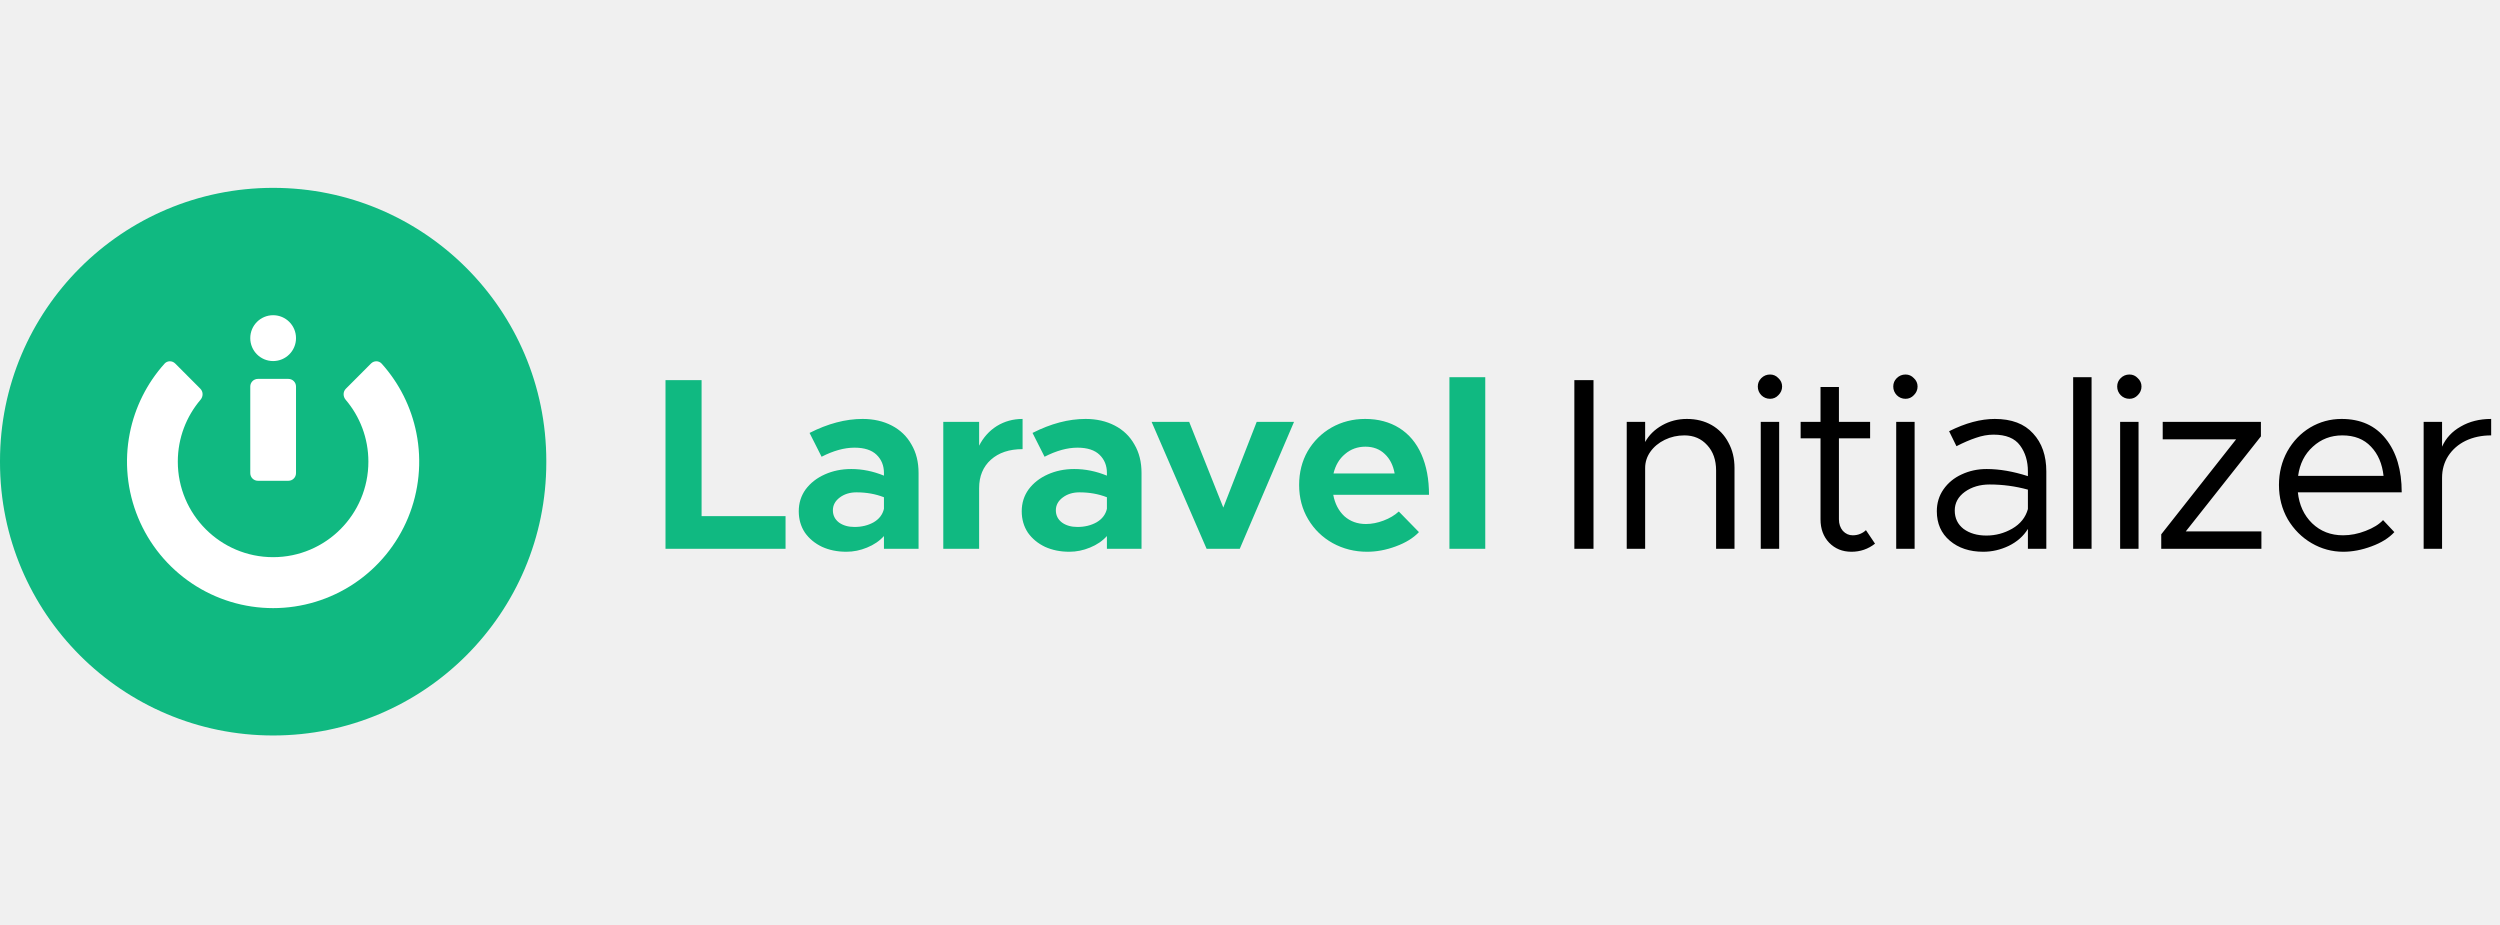
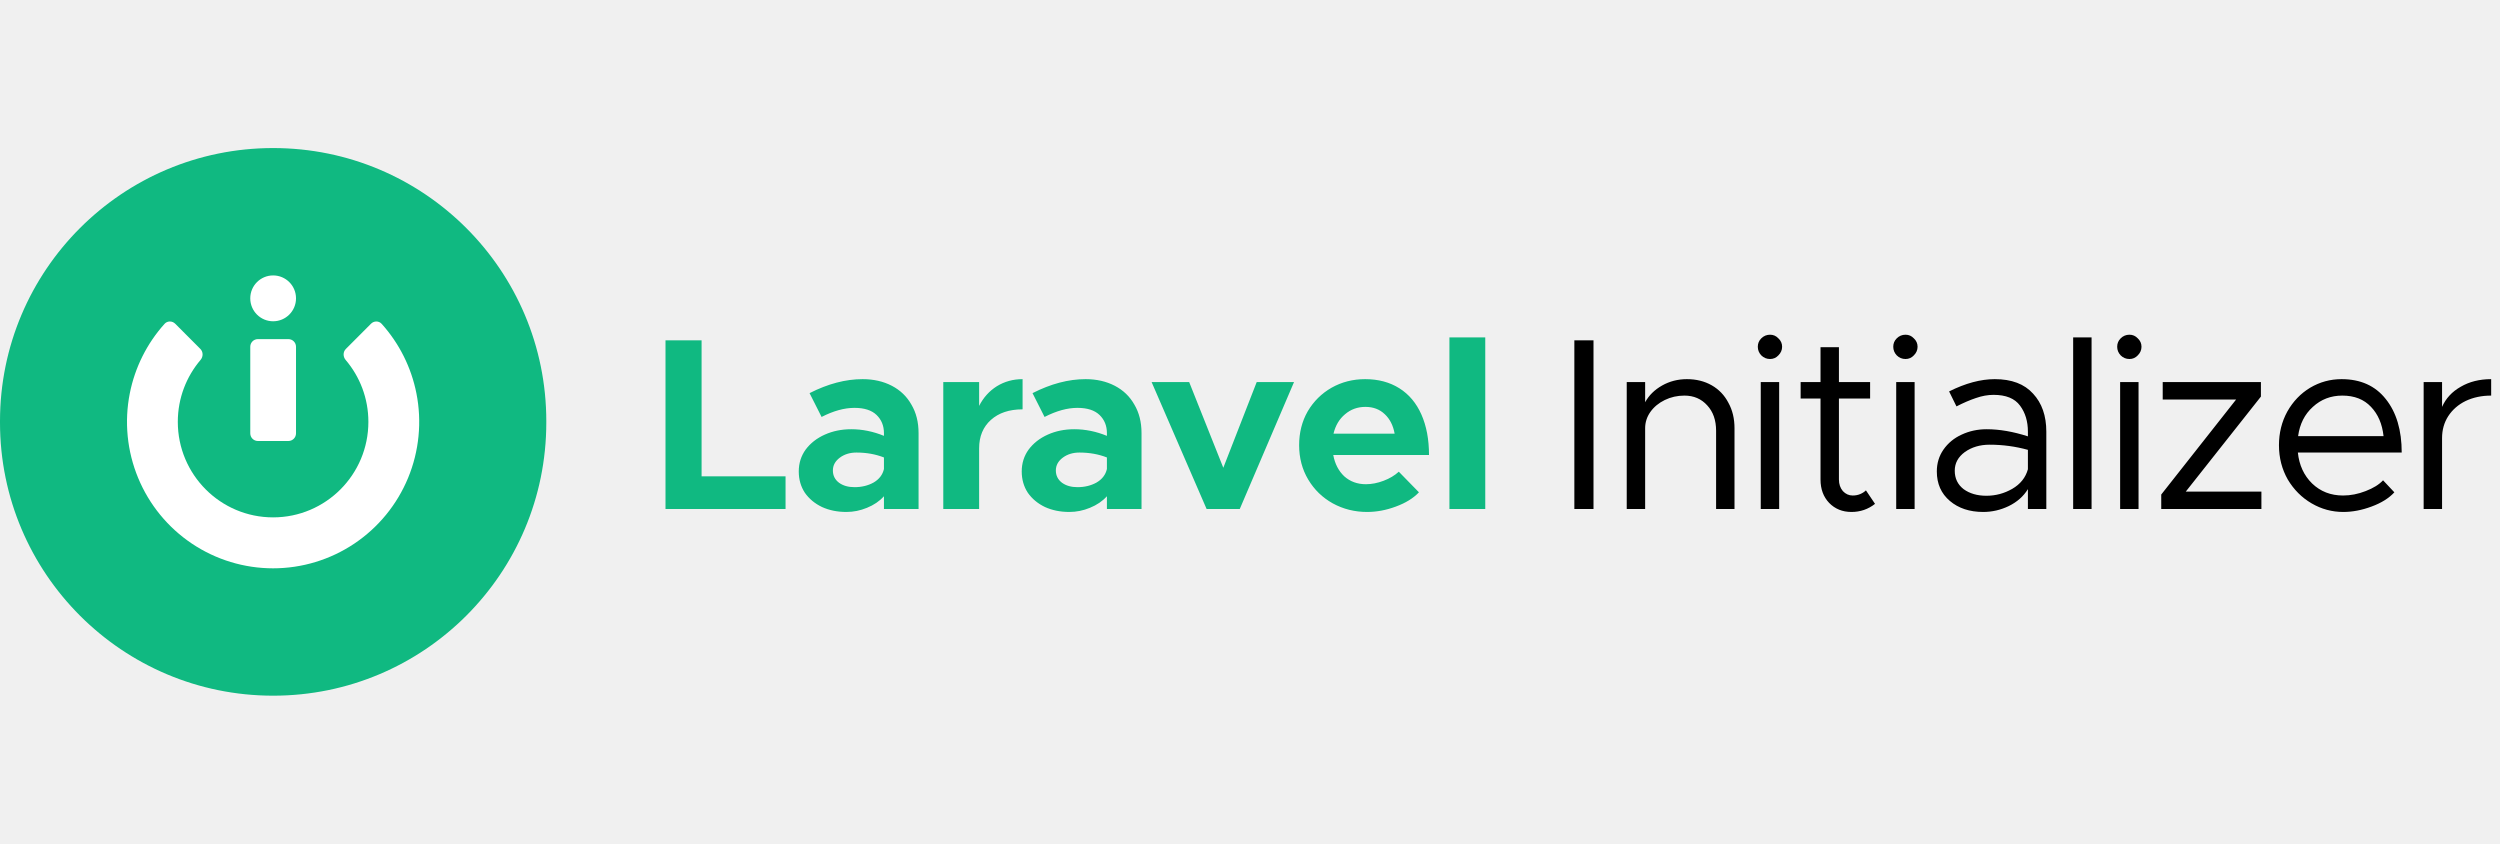
- <svg xmlns="http://www.w3.org/2000/svg" width="400" height="148" viewBox="0 0 400 148" fill="none">
-   <rect y="30.056" width="87.409" height="87.621" rx="43.705" fill="#10B981" />
-   <path fill-rule="evenodd" clip-rule="evenodd" d="M66.625 69.293C65.803 65.149 63.88 61.312 61.069 58.184C60.617 57.681 59.84 57.683 59.363 58.161L55.337 62.197C54.862 62.673 54.866 63.442 55.302 63.955C57.571 66.623 58.941 70.083 58.941 73.864C58.941 82.305 52.115 89.147 43.695 89.147C35.275 89.147 28.449 82.305 28.449 73.864C28.449 70.082 29.82 66.621 32.09 63.953C32.526 63.44 32.531 62.671 32.055 62.194L28.032 58.161C27.555 57.683 26.777 57.681 26.326 58.184C23.515 61.312 21.592 65.149 20.77 69.293C19.867 73.839 20.33 78.551 22.1 82.832C23.869 87.114 26.865 90.774 30.71 93.349C34.554 95.924 39.074 97.299 43.697 97.299C48.321 97.299 52.84 95.924 56.685 93.349C60.529 90.774 63.525 87.114 65.295 82.832C67.064 78.551 67.527 73.839 66.625 69.293Z" fill="white" />
-   <rect x="40.043" y="50.434" width="7.318" height="7.336" rx="3.659" fill="white" />
-   <rect x="40.043" y="60.623" width="7.318" height="16.302" rx="1.221" fill="white" />
-   <path d="M112.254 82.585H125.688V87.81H106.48V60.824H112.254V82.585ZM138.014 67.03C139.769 67.03 141.327 67.384 142.689 68.091C144.05 68.798 145.098 69.806 145.831 71.115C146.59 72.399 146.97 73.918 146.97 75.672V87.81H141.432V85.767C140.725 86.553 139.821 87.168 138.721 87.613C137.648 88.058 136.548 88.281 135.422 88.281C133.982 88.281 132.685 88.019 131.533 87.495C130.381 86.945 129.464 86.186 128.783 85.217C128.129 84.222 127.801 83.083 127.801 81.8C127.801 80.49 128.168 79.325 128.901 78.304C129.661 77.282 130.682 76.484 131.965 75.908C133.248 75.332 134.662 75.043 136.207 75.043C137.962 75.043 139.703 75.397 141.432 76.104V75.672C141.432 74.494 141.039 73.525 140.253 72.765C139.468 72.006 138.289 71.626 136.718 71.626C135.094 71.626 133.34 72.111 131.454 73.079L129.53 69.269C132.463 67.777 135.291 67.03 138.014 67.03ZM136.718 84.314C137.87 84.314 138.892 84.065 139.782 83.567C140.672 83.044 141.222 82.323 141.432 81.407V79.561C140.096 79.037 138.63 78.775 137.032 78.775C135.985 78.775 135.094 79.05 134.361 79.6C133.628 80.15 133.261 80.831 133.261 81.643C133.261 82.454 133.589 83.109 134.243 83.607C134.898 84.078 135.723 84.314 136.718 84.314ZM156.66 71.312C157.341 69.976 158.284 68.929 159.488 68.169C160.719 67.41 162.094 67.03 163.613 67.03V71.862C161.492 71.862 159.802 72.425 158.545 73.551C157.289 74.677 156.66 76.196 156.66 78.107V87.81H150.925V67.502H156.66V71.312ZM173.689 67.03C175.443 67.03 177.001 67.384 178.363 68.091C179.725 68.798 180.772 69.806 181.505 71.115C182.265 72.399 182.644 73.918 182.644 75.672V87.81H177.106V85.767C176.399 86.553 175.495 87.168 174.396 87.613C173.322 88.058 172.222 88.281 171.096 88.281C169.656 88.281 168.36 88.019 167.207 87.495C166.055 86.945 165.139 86.186 164.458 85.217C163.803 84.222 163.476 83.083 163.476 81.8C163.476 80.49 163.842 79.325 164.576 78.304C165.335 77.282 166.356 76.484 167.639 75.908C168.923 75.332 170.337 75.043 171.882 75.043C173.636 75.043 175.378 75.397 177.106 76.104V75.672C177.106 74.494 176.713 73.525 175.928 72.765C175.142 72.006 173.964 71.626 172.392 71.626C170.769 71.626 169.014 72.111 167.129 73.079L165.204 69.269C168.137 67.777 170.965 67.03 173.689 67.03ZM172.392 84.314C173.545 84.314 174.566 84.065 175.456 83.567C176.347 83.044 176.896 82.323 177.106 81.407V79.561C175.77 79.037 174.304 78.775 172.707 78.775C171.659 78.775 170.769 79.05 170.036 79.6C169.302 80.15 168.936 80.831 168.936 81.643C168.936 82.454 169.263 83.109 169.918 83.607C170.572 84.078 171.397 84.314 172.392 84.314ZM184.259 67.502H190.269L195.729 81.21L201.071 67.502H207.042L198.361 87.81H193.058L184.259 67.502ZM218.546 83.842C219.462 83.842 220.405 83.659 221.374 83.292C222.343 82.926 223.154 82.441 223.809 81.839L227.03 85.138C226.14 86.081 224.909 86.841 223.338 87.417C221.793 87.993 220.261 88.281 218.742 88.281C216.752 88.281 214.919 87.823 213.243 86.906C211.593 85.99 210.284 84.719 209.315 83.096C208.346 81.472 207.861 79.639 207.861 77.597C207.861 75.58 208.32 73.773 209.236 72.176C210.179 70.579 211.449 69.322 213.046 68.405C214.67 67.489 216.464 67.03 218.428 67.03C220.523 67.03 222.343 67.515 223.888 68.484C225.433 69.453 226.611 70.854 227.423 72.687C228.235 74.52 228.641 76.68 228.641 79.168H213.321C213.583 80.582 214.172 81.721 215.089 82.585C216.032 83.423 217.184 83.842 218.546 83.842ZM218.467 71.469C217.21 71.469 216.123 71.862 215.207 72.647C214.29 73.407 213.675 74.441 213.361 75.751H223.141C222.906 74.441 222.382 73.407 221.57 72.647C220.758 71.862 219.724 71.469 218.467 71.469ZM231.908 60.353H237.642V87.81H231.908V60.353Z" fill="#10B981" />
-   <path d="M251.896 60.824H254.96V87.81H251.896V60.824ZM269.901 67.03C271.394 67.03 272.716 67.358 273.868 68.012C275.02 68.667 275.911 69.597 276.539 70.801C277.194 71.98 277.521 73.341 277.521 74.886V87.81H274.575V75.279C274.575 73.603 274.104 72.255 273.161 71.233C272.218 70.186 271.001 69.662 269.508 69.662C268.382 69.662 267.335 69.898 266.366 70.369C265.397 70.841 264.624 71.482 264.048 72.294C263.498 73.079 263.223 73.944 263.223 74.886V87.81H260.277V67.502H263.223V70.723C263.826 69.623 264.729 68.733 265.934 68.052C267.138 67.371 268.461 67.03 269.901 67.03ZM281.72 67.502H284.666V87.81H281.72V67.502ZM283.213 63.809C282.663 63.809 282.192 63.613 281.799 63.22C281.432 62.827 281.249 62.369 281.249 61.845C281.249 61.322 281.432 60.877 281.799 60.51C282.192 60.117 282.663 59.921 283.213 59.921C283.737 59.921 284.182 60.117 284.548 60.51C284.941 60.877 285.138 61.322 285.138 61.845C285.138 62.369 284.941 62.827 284.548 63.22C284.182 63.613 283.737 63.809 283.213 63.809ZM300.003 86.985C298.903 87.849 297.646 88.281 296.232 88.281C294.792 88.281 293.601 87.796 292.658 86.828C291.741 85.859 291.283 84.615 291.283 83.096V70.133H288.101V67.502H291.283V61.924H294.229V67.502H299.218V70.133H294.229V83.096C294.229 83.829 294.439 84.445 294.858 84.942C295.303 85.413 295.827 85.649 296.429 85.649C296.874 85.649 297.28 85.571 297.646 85.413C298.013 85.256 298.314 85.06 298.55 84.824L300.003 86.985ZM303.393 67.502H306.339V87.81H303.393V67.502ZM304.886 63.809C304.336 63.809 303.865 63.613 303.472 63.22C303.105 62.827 302.922 62.369 302.922 61.845C302.922 61.322 303.105 60.877 303.472 60.51C303.865 60.117 304.336 59.921 304.886 59.921C305.41 59.921 305.855 60.117 306.222 60.51C306.614 60.877 306.811 61.322 306.811 61.845C306.811 62.369 306.614 62.827 306.222 63.22C305.855 63.613 305.41 63.809 304.886 63.809ZM319.162 67.03C321.86 67.03 323.902 67.803 325.29 69.348C326.704 70.867 327.411 72.896 327.411 75.436V87.81H324.465V84.628C323.758 85.78 322.737 86.683 321.401 87.338C320.092 87.967 318.73 88.281 317.316 88.281C315.143 88.281 313.362 87.692 311.974 86.513C310.586 85.335 309.892 83.764 309.892 81.8C309.892 80.49 310.246 79.325 310.953 78.304C311.686 77.256 312.655 76.458 313.86 75.908C315.09 75.332 316.426 75.043 317.866 75.043C319.909 75.043 322.109 75.423 324.465 76.183V75.436C324.465 73.787 324.046 72.399 323.208 71.273C322.37 70.12 320.956 69.544 318.966 69.544C318.05 69.544 317.107 69.715 316.138 70.055C315.195 70.369 314.161 70.814 313.035 71.391L311.856 68.994C314.475 67.685 316.91 67.03 319.162 67.03ZM317.827 85.688C319.293 85.688 320.668 85.322 321.951 84.589C323.261 83.829 324.099 82.782 324.465 81.446V78.343C322.475 77.793 320.433 77.518 318.338 77.518C316.793 77.518 315.47 77.911 314.37 78.697C313.297 79.482 312.76 80.477 312.76 81.682C312.76 82.913 313.231 83.895 314.174 84.628C315.143 85.335 316.361 85.688 317.827 85.688ZM331.705 60.353H334.651V87.81H331.705V60.353ZM339.221 67.502H342.167V87.81H339.221V67.502ZM340.714 63.809C340.164 63.809 339.692 63.613 339.3 63.22C338.933 62.827 338.75 62.369 338.75 61.845C338.75 61.322 338.933 60.877 339.3 60.51C339.692 60.117 340.164 59.921 340.714 59.921C341.238 59.921 341.683 60.117 342.049 60.51C342.442 60.877 342.639 61.322 342.639 61.845C342.639 62.369 342.442 62.827 342.049 63.22C341.683 63.613 341.238 63.809 340.714 63.809ZM345.799 85.492L357.779 70.291H346.034V67.502H361.746V69.819L349.727 85.021H361.825V87.81H345.799V85.492ZM374.886 85.649C376.091 85.649 377.295 85.413 378.5 84.942C379.731 84.471 380.66 83.895 381.289 83.214L383.096 85.138C382.232 86.081 381.014 86.841 379.443 87.417C377.898 87.993 376.392 88.281 374.926 88.281C373.119 88.281 371.43 87.823 369.858 86.906C368.287 85.99 367.017 84.719 366.048 83.096C365.106 81.446 364.634 79.613 364.634 77.597C364.634 75.633 365.079 73.839 365.97 72.215C366.886 70.592 368.104 69.322 369.623 68.405C371.168 67.489 372.844 67.03 374.651 67.03C377.688 67.03 380.045 68.091 381.721 70.212C383.423 72.333 384.274 75.188 384.274 78.775H367.659C367.868 80.791 368.628 82.441 369.937 83.724C371.272 85.008 372.922 85.649 374.886 85.649ZM374.768 69.662C372.935 69.662 371.364 70.264 370.055 71.469C368.745 72.647 367.96 74.206 367.698 76.143H381.367C381.158 74.206 380.49 72.647 379.364 71.469C378.238 70.264 376.706 69.662 374.768 69.662ZM390.73 71.469C391.333 70.107 392.328 69.034 393.716 68.248C395.103 67.436 396.727 67.03 398.586 67.03V69.662C397.067 69.662 395.706 69.95 394.501 70.526C393.323 71.102 392.393 71.914 391.712 72.962C391.058 73.983 390.73 75.148 390.73 76.458V87.81H387.784V67.502H390.73V71.469Z" fill="black" />
+ <svg xmlns="http://www.w3.org/2000/svg" width="400" height="135" viewBox="0 0 400 135" fill="none">
+   <rect y="23.689" width="87.409" height="87.621" rx="43.705" fill="#10B981" />
+   <path fill-rule="evenodd" clip-rule="evenodd" d="M66.625 62.926C65.803 58.782 63.88 54.945 61.069 51.816C60.617 51.314 59.84 51.316 59.363 51.794L55.337 55.83C54.862 56.306 54.866 57.075 55.302 57.588C57.571 60.256 58.941 63.716 58.941 67.497C58.941 75.938 52.115 82.78 43.695 82.78C35.275 82.78 28.449 75.938 28.449 67.497C28.449 63.715 29.82 60.254 32.09 57.585C32.526 57.073 32.531 56.304 32.055 55.827L28.032 51.794C27.555 51.316 26.777 51.314 26.326 51.816C23.515 54.945 21.592 58.782 20.77 62.926C19.867 67.472 20.33 72.183 22.1 76.465C23.869 80.747 26.865 84.407 30.71 86.982C34.554 89.557 39.074 90.931 43.697 90.931C48.321 90.931 52.84 89.557 56.685 86.982C60.529 84.407 63.525 80.747 65.295 76.465C67.064 72.183 67.527 67.472 66.625 62.926Z" fill="white" />
+   <rect x="40.043" y="44.068" width="7.318" height="7.336" rx="3.659" fill="white" />
+   <rect x="40.043" y="54.258" width="7.318" height="16.302" rx="1.221" fill="white" />
+   <path d="M112.254 76.218H125.688V81.442H106.48V54.457H112.254V76.218ZM138.014 60.663C139.769 60.663 141.327 61.017 142.689 61.724C144.05 62.431 145.098 63.439 145.831 64.748C146.59 66.031 146.97 67.55 146.97 69.305V81.442H141.432V79.4C140.725 80.185 139.821 80.801 138.721 81.246C137.648 81.691 136.548 81.914 135.422 81.914C133.982 81.914 132.685 81.652 131.533 81.128C130.381 80.578 129.464 79.819 128.783 78.85C128.129 77.855 127.801 76.716 127.801 75.433C127.801 74.123 128.168 72.958 128.901 71.937C129.661 70.915 130.682 70.117 131.965 69.54C133.248 68.964 134.662 68.676 136.207 68.676C137.962 68.676 139.703 69.03 141.432 69.737V69.305C141.432 68.126 141.039 67.157 140.253 66.398C139.468 65.639 138.289 65.259 136.718 65.259C135.094 65.259 133.34 65.743 131.454 66.712L129.53 62.902C132.463 61.41 135.291 60.663 138.014 60.663ZM136.718 77.947C137.87 77.947 138.892 77.698 139.782 77.2C140.672 76.676 141.222 75.956 141.432 75.04V73.194C140.096 72.67 138.63 72.408 137.032 72.408C135.985 72.408 135.094 72.683 134.361 73.233C133.628 73.783 133.261 74.464 133.261 75.275C133.261 76.087 133.589 76.742 134.243 77.239C134.898 77.711 135.723 77.947 136.718 77.947ZM156.66 64.945C157.341 63.609 158.284 62.562 159.488 61.802C160.719 61.043 162.094 60.663 163.613 60.663V65.495C161.492 65.495 159.802 66.058 158.545 67.184C157.289 68.31 156.66 69.829 156.66 71.74V81.442H150.925V61.135H156.66V64.945ZM173.689 60.663C175.443 60.663 177.001 61.017 178.363 61.724C179.725 62.431 180.772 63.439 181.505 64.748C182.265 66.031 182.644 67.55 182.644 69.305V81.442H177.106V79.4C176.399 80.185 175.495 80.801 174.396 81.246C173.322 81.691 172.222 81.914 171.096 81.914C169.656 81.914 168.36 81.652 167.207 81.128C166.055 80.578 165.139 79.819 164.458 78.85C163.803 77.855 163.476 76.716 163.476 75.433C163.476 74.123 163.842 72.958 164.576 71.937C165.335 70.915 166.356 70.117 167.639 69.54C168.923 68.964 170.337 68.676 171.882 68.676C173.636 68.676 175.378 69.03 177.106 69.737V69.305C177.106 68.126 176.713 67.157 175.928 66.398C175.142 65.639 173.964 65.259 172.392 65.259C170.769 65.259 169.014 65.743 167.129 66.712L165.204 62.902C168.137 61.41 170.965 60.663 173.689 60.663ZM172.392 77.947C173.545 77.947 174.566 77.698 175.456 77.2C176.347 76.676 176.896 75.956 177.106 75.04V73.194C175.77 72.67 174.304 72.408 172.707 72.408C171.659 72.408 170.769 72.683 170.036 73.233C169.302 73.783 168.936 74.464 168.936 75.275C168.936 76.087 169.263 76.742 169.918 77.239C170.572 77.711 171.397 77.947 172.392 77.947ZM184.259 61.135H190.269L195.729 74.843L201.071 61.135H207.042L198.361 81.442H193.058L184.259 61.135ZM218.546 77.475C219.462 77.475 220.405 77.292 221.374 76.925C222.343 76.559 223.154 76.074 223.809 75.472L227.03 78.771C226.14 79.714 224.909 80.474 223.338 81.05C221.793 81.626 220.261 81.914 218.742 81.914C216.752 81.914 214.919 81.456 213.243 80.539C211.593 79.622 210.284 78.352 209.315 76.729C208.346 75.105 207.861 73.272 207.861 71.23C207.861 69.213 208.32 67.406 209.236 65.809C210.179 64.212 211.449 62.955 213.046 62.038C214.67 61.121 216.464 60.663 218.428 60.663C220.523 60.663 222.343 61.148 223.888 62.117C225.433 63.086 226.611 64.487 227.423 66.32C228.235 68.153 228.641 70.313 228.641 72.801H213.321C213.583 74.215 214.172 75.354 215.089 76.218C216.032 77.056 217.184 77.475 218.546 77.475ZM218.467 65.102C217.21 65.102 216.123 65.495 215.207 66.28C214.29 67.04 213.675 68.074 213.361 69.383H223.141C222.906 68.074 222.382 67.04 221.57 66.28C220.758 65.495 219.724 65.102 218.467 65.102ZM231.908 53.986H237.642V81.442H231.908V53.986Z" fill="#10B981" />
+   <path d="M251.896 54.457H254.96V81.442H251.896V54.457ZM269.901 60.663C271.394 60.663 272.716 60.99 273.868 61.645C275.02 62.3 275.911 63.23 276.539 64.434C277.194 65.612 277.521 66.974 277.521 68.519V81.442H274.575V68.912C274.575 67.236 274.104 65.887 273.161 64.866C272.218 63.819 271.001 63.295 269.508 63.295C268.382 63.295 267.335 63.531 266.366 64.002C265.397 64.473 264.624 65.115 264.048 65.927C263.498 66.712 263.223 67.576 263.223 68.519V81.442H260.277V61.135H263.223V64.356C263.826 63.256 264.729 62.365 265.934 61.684C267.138 61.004 268.461 60.663 269.901 60.663ZM281.72 61.135H284.666V81.442H281.72V61.135ZM283.213 57.442C282.663 57.442 282.192 57.246 281.799 56.853C281.432 56.46 281.249 56.002 281.249 55.478C281.249 54.955 281.432 54.509 281.799 54.143C282.192 53.75 282.663 53.553 283.213 53.553C283.737 53.553 284.182 53.75 284.548 54.143C284.941 54.509 285.138 54.955 285.138 55.478C285.138 56.002 284.941 56.46 284.548 56.853C284.182 57.246 283.737 57.442 283.213 57.442ZM300.003 80.618C298.903 81.482 297.646 81.914 296.232 81.914C294.792 81.914 293.601 81.429 292.658 80.46C291.741 79.492 291.283 78.248 291.283 76.729V63.766H288.101V61.135H291.283V55.557H294.229V61.135H299.218V63.766H294.229V76.729C294.229 77.462 294.439 78.077 294.858 78.575C295.303 79.046 295.827 79.282 296.429 79.282C296.874 79.282 297.28 79.203 297.646 79.046C298.013 78.889 298.314 78.693 298.55 78.457L300.003 80.618ZM303.393 61.135H306.339V81.442H303.393V61.135ZM304.886 57.442C304.336 57.442 303.865 57.246 303.472 56.853C303.105 56.46 302.922 56.002 302.922 55.478C302.922 54.955 303.105 54.509 303.472 54.143C303.865 53.75 304.336 53.553 304.886 53.553C305.41 53.553 305.855 53.75 306.222 54.143C306.614 54.509 306.811 54.955 306.811 55.478C306.811 56.002 306.614 56.46 306.222 56.853C305.855 57.246 305.41 57.442 304.886 57.442ZM319.162 60.663C321.86 60.663 323.902 61.436 325.29 62.981C326.704 64.5 327.411 66.529 327.411 69.069V81.442H324.465V78.261C323.758 79.413 322.737 80.316 321.401 80.971C320.092 81.6 318.73 81.914 317.316 81.914C315.143 81.914 313.362 81.325 311.974 80.146C310.586 78.968 309.892 77.397 309.892 75.433C309.892 74.123 310.246 72.958 310.953 71.937C311.686 70.889 312.655 70.09 313.86 69.54C315.09 68.964 316.426 68.676 317.866 68.676C319.909 68.676 322.109 69.056 324.465 69.816V69.069C324.465 67.419 324.046 66.031 323.208 64.905C322.37 63.753 320.956 63.177 318.966 63.177C318.05 63.177 317.107 63.347 316.138 63.688C315.195 64.002 314.161 64.447 313.035 65.023L311.856 62.627C314.475 61.318 316.91 60.663 319.162 60.663ZM317.827 79.321C319.293 79.321 320.668 78.955 321.951 78.221C323.261 77.462 324.099 76.415 324.465 75.079V71.976C322.475 71.426 320.433 71.151 318.338 71.151C316.793 71.151 315.47 71.544 314.37 72.329C313.297 73.115 312.76 74.11 312.76 75.315C312.76 76.546 313.231 77.528 314.174 78.261C315.143 78.968 316.361 79.321 317.827 79.321ZM331.705 53.986H334.651V81.442H331.705V53.986ZM339.221 61.135H342.167V81.442H339.221V61.135ZM340.714 57.442C340.164 57.442 339.692 57.246 339.3 56.853C338.933 56.46 338.75 56.002 338.75 55.478C338.75 54.955 338.933 54.509 339.3 54.143C339.692 53.75 340.164 53.553 340.714 53.553C341.238 53.553 341.683 53.75 342.049 54.143C342.442 54.509 342.639 54.955 342.639 55.478C342.639 56.002 342.442 56.46 342.049 56.853C341.683 57.246 341.238 57.442 340.714 57.442ZM345.799 79.125L357.779 63.923H346.034V61.135H361.746V63.452L349.727 78.653H361.825V81.442H345.799V79.125ZM374.886 79.282C376.091 79.282 377.295 79.046 378.5 78.575C379.731 78.104 380.66 77.528 381.289 76.847L383.096 78.771C382.232 79.714 381.014 80.474 379.443 81.05C377.898 81.626 376.392 81.914 374.926 81.914C373.119 81.914 371.43 81.456 369.858 80.539C368.287 79.622 367.017 78.352 366.048 76.729C365.106 75.079 364.634 73.246 364.634 71.23C364.634 69.266 365.079 67.472 365.97 65.848C366.886 64.225 368.104 62.955 369.623 62.038C371.168 61.121 372.844 60.663 374.651 60.663C377.688 60.663 380.045 61.724 381.721 63.845C383.423 65.966 384.274 68.82 384.274 72.408H367.659C367.868 74.424 368.628 76.074 369.937 77.357C371.272 78.64 372.922 79.282 374.886 79.282ZM374.768 63.295C372.935 63.295 371.364 63.897 370.055 65.102C368.745 66.28 367.96 67.838 367.698 69.776H381.367C381.158 67.838 380.49 66.28 379.364 65.102C378.238 63.897 376.706 63.295 374.768 63.295ZM390.73 65.102C391.333 63.74 392.328 62.666 393.716 61.881C395.103 61.069 396.727 60.663 398.586 60.663V63.295C397.067 63.295 395.706 63.583 394.501 64.159C393.323 64.735 392.393 65.547 391.712 66.594C391.058 67.616 390.73 68.781 390.73 70.09V81.442H387.784V61.135H390.73V65.102Z" fill="black" />
</svg>
